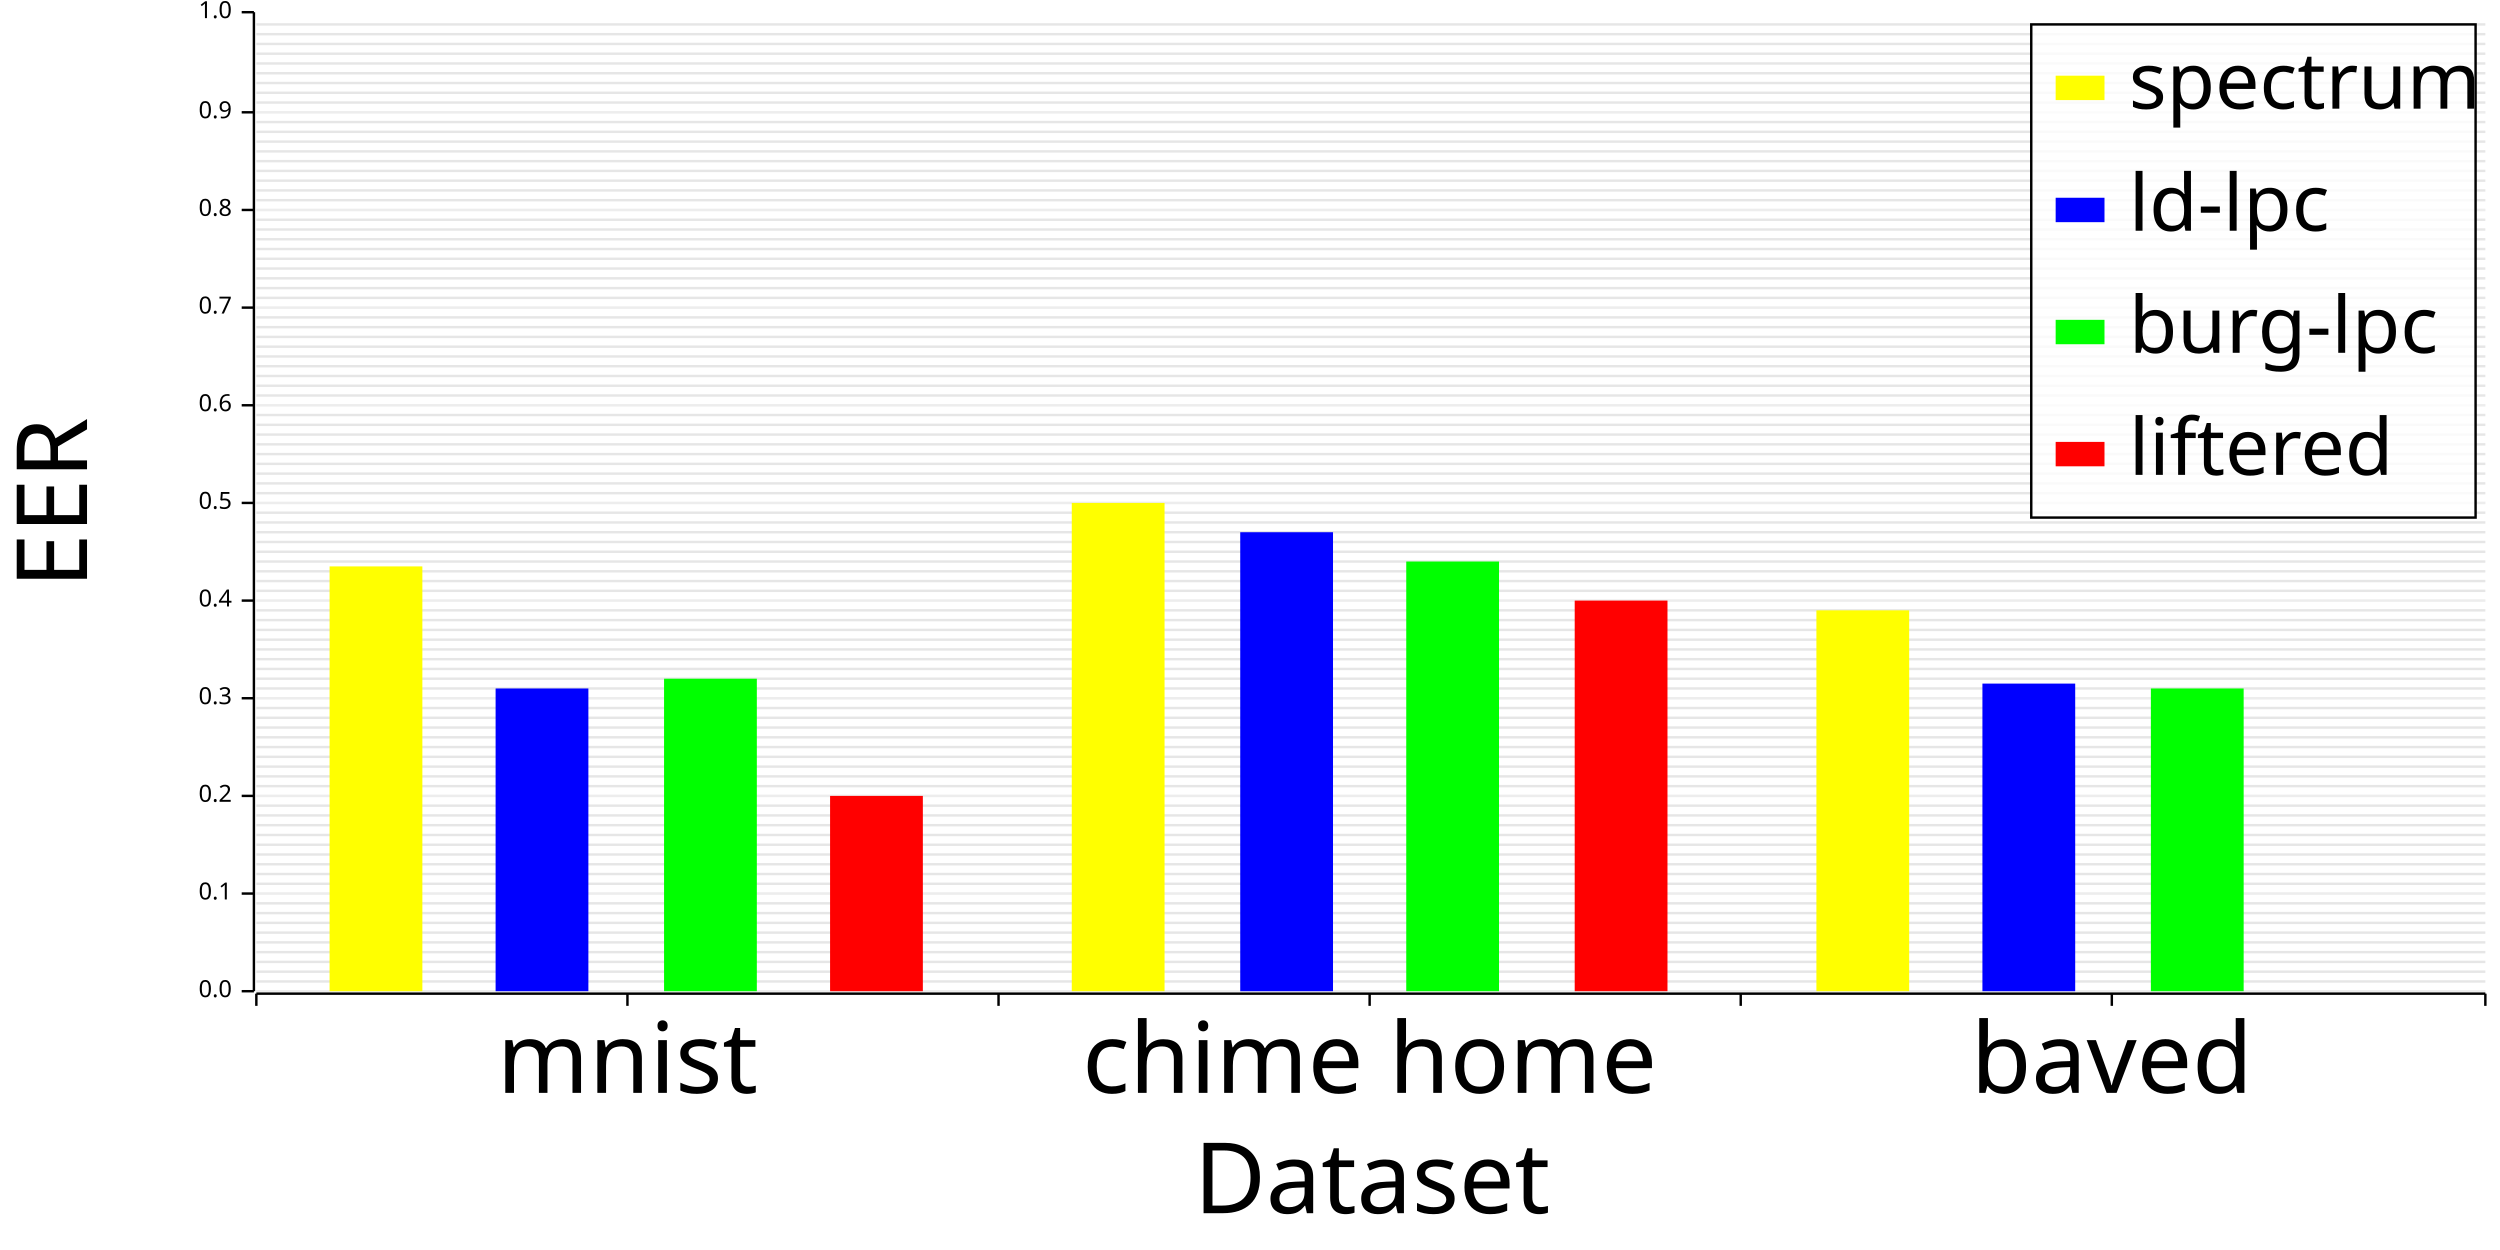
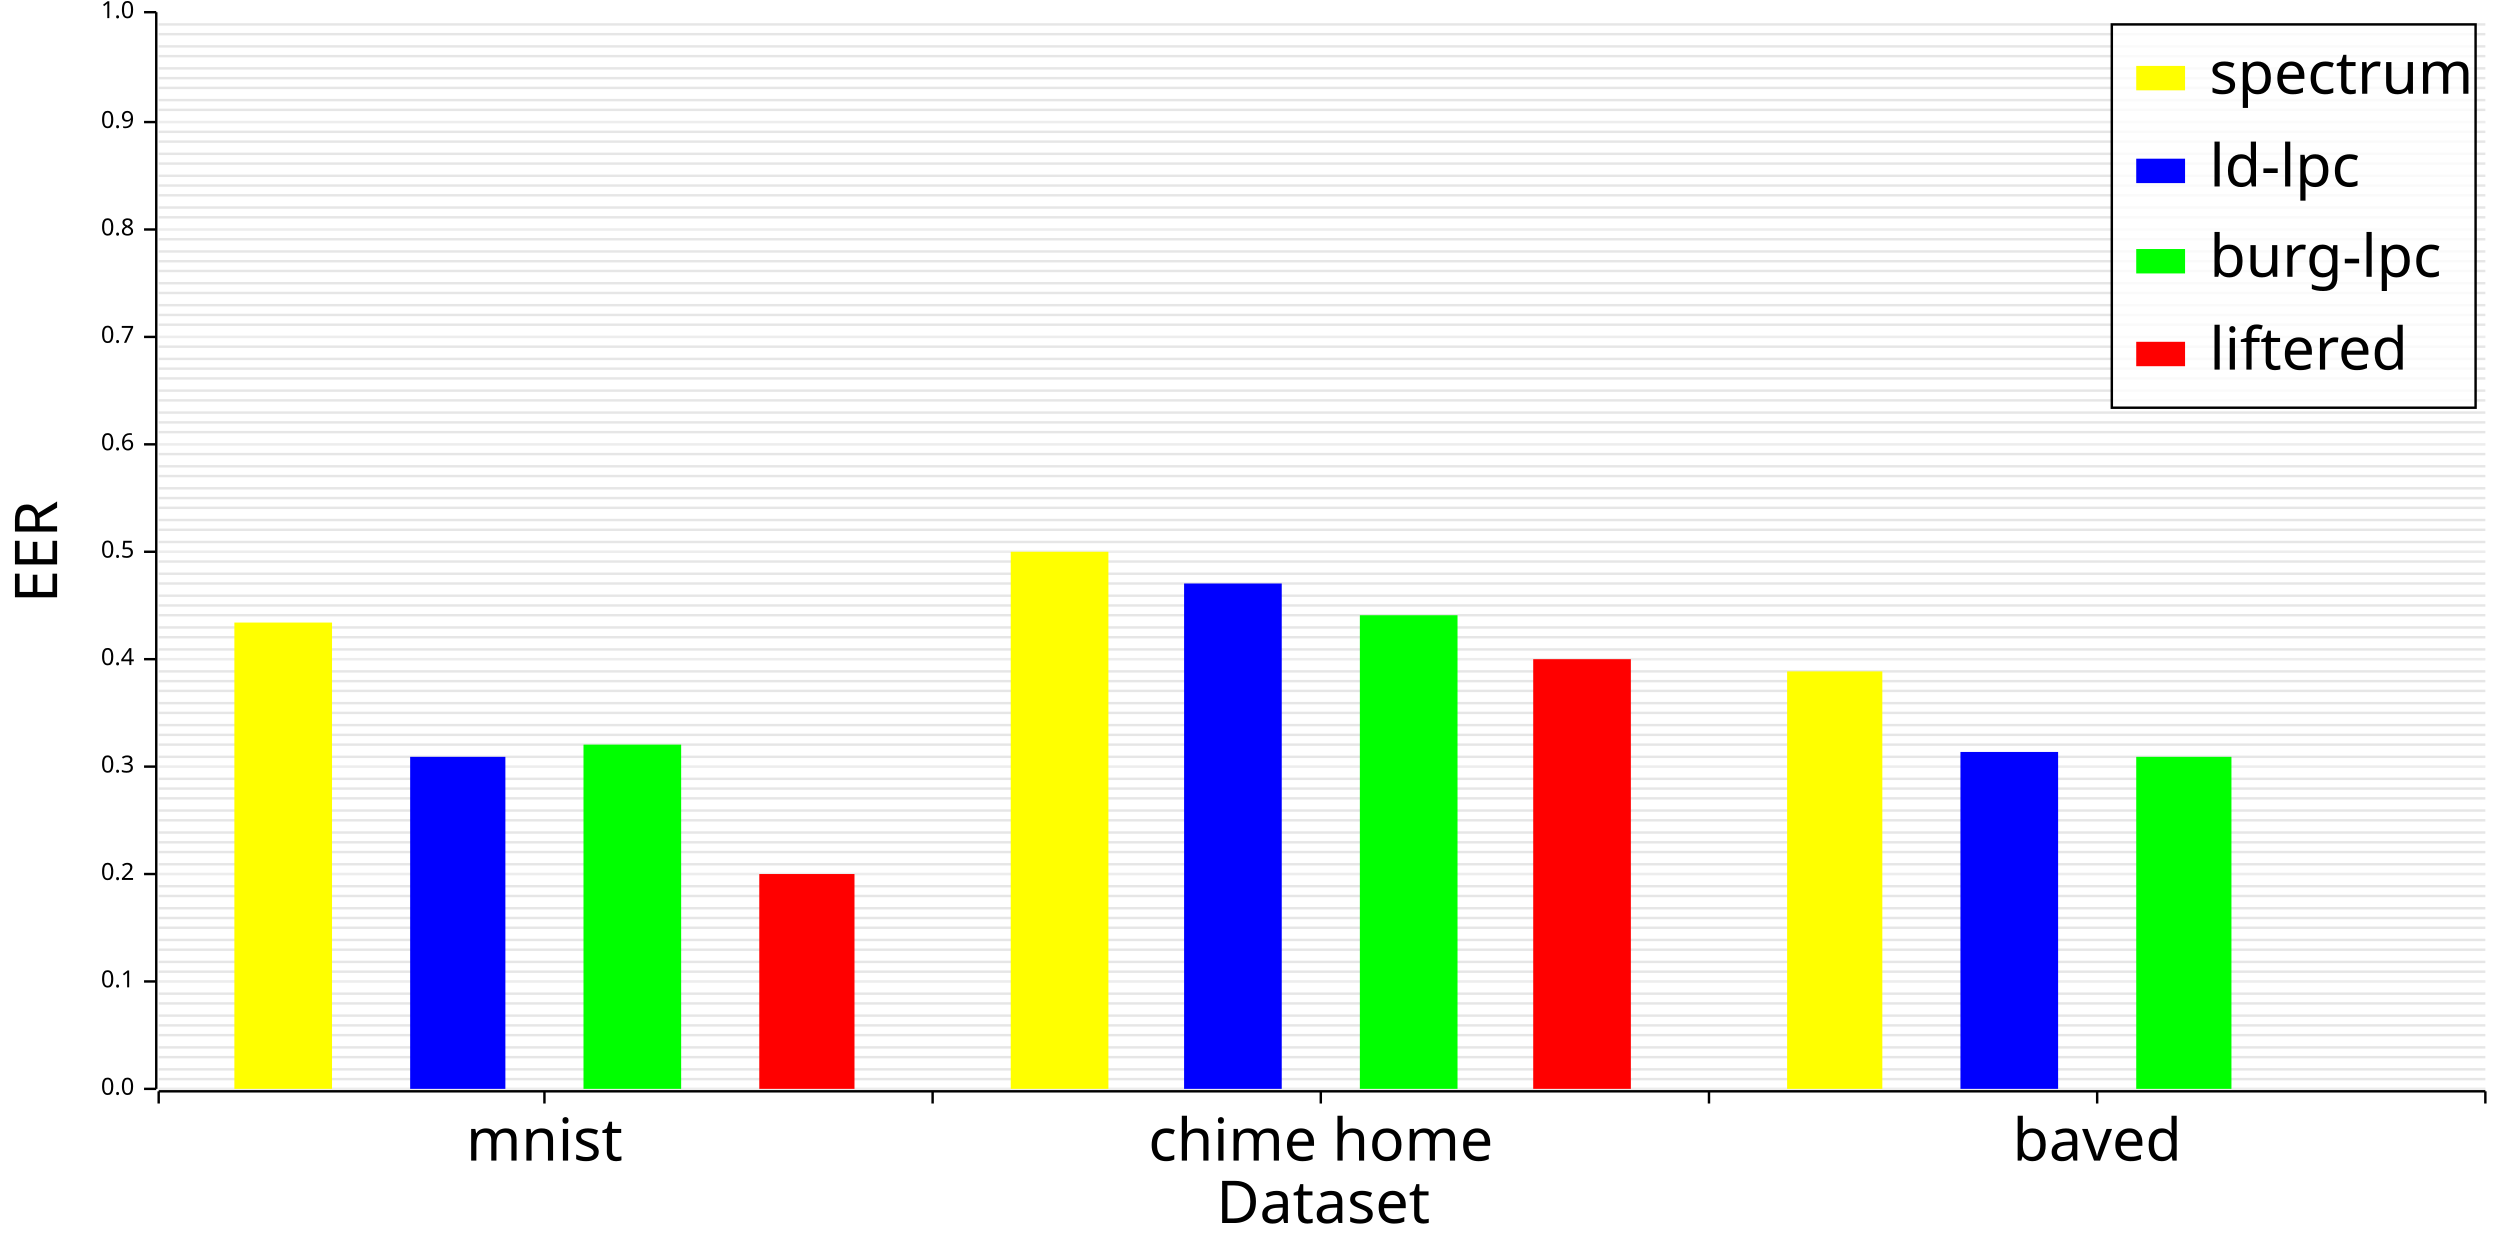
<svg xmlns="http://www.w3.org/2000/svg" width="1024" height="512" viewBox="0 0 1024 512">
  <rect x="0" y="0" width="1024" height="512" opacity="1" fill="#FFFFFF" stroke="none" />
-   <line opacity="0.1" stroke="#000000" stroke-width="1" x1="105" y1="406" x2="1018" y2="406" />
-   <line opacity="0.1" stroke="#000000" stroke-width="1" x1="105" y1="402" x2="1018" y2="402" />
-   <line opacity="0.1" stroke="#000000" stroke-width="1" x1="105" y1="398" x2="1018" y2="398" />
-   <line opacity="0.1" stroke="#000000" stroke-width="1" x1="105" y1="394" x2="1018" y2="394" />
-   <line opacity="0.1" stroke="#000000" stroke-width="1" x1="105" y1="390" x2="1018" y2="390" />
-   <line opacity="0.1" stroke="#000000" stroke-width="1" x1="105" y1="386" x2="1018" y2="386" />
-   <line opacity="0.1" stroke="#000000" stroke-width="1" x1="105" y1="382" x2="1018" y2="382" />
-   <line opacity="0.1" stroke="#000000" stroke-width="1" x1="105" y1="378" x2="1018" y2="378" />
-   <line opacity="0.1" stroke="#000000" stroke-width="1" x1="105" y1="374" x2="1018" y2="374" />
-   <line opacity="0.1" stroke="#000000" stroke-width="1" x1="105" y1="370" x2="1018" y2="370" />
-   <line opacity="0.1" stroke="#000000" stroke-width="1" x1="105" y1="366" x2="1018" y2="366" />
-   <line opacity="0.1" stroke="#000000" stroke-width="1" x1="105" y1="362" x2="1018" y2="362" />
-   <line opacity="0.1" stroke="#000000" stroke-width="1" x1="105" y1="358" x2="1018" y2="358" />
-   <line opacity="0.1" stroke="#000000" stroke-width="1" x1="105" y1="354" x2="1018" y2="354" />
-   <line opacity="0.1" stroke="#000000" stroke-width="1" x1="105" y1="350" x2="1018" y2="350" />
-   <line opacity="0.1" stroke="#000000" stroke-width="1" x1="105" y1="346" x2="1018" y2="346" />
-   <line opacity="0.1" stroke="#000000" stroke-width="1" x1="105" y1="342" x2="1018" y2="342" />
-   <line opacity="0.1" stroke="#000000" stroke-width="1" x1="105" y1="338" x2="1018" y2="338" />
-   <line opacity="0.1" stroke="#000000" stroke-width="1" x1="105" y1="334" x2="1018" y2="334" />
-   <line opacity="0.1" stroke="#000000" stroke-width="1" x1="105" y1="330" x2="1018" y2="330" />
-   <line opacity="0.1" stroke="#000000" stroke-width="1" x1="105" y1="326" x2="1018" y2="326" />
-   <line opacity="0.1" stroke="#000000" stroke-width="1" x1="105" y1="322" x2="1018" y2="322" />
-   <line opacity="0.1" stroke="#000000" stroke-width="1" x1="105" y1="318" x2="1018" y2="318" />
-   <line opacity="0.1" stroke="#000000" stroke-width="1" x1="105" y1="314" x2="1018" y2="314" />
-   <line opacity="0.1" stroke="#000000" stroke-width="1" x1="105" y1="310" x2="1018" y2="310" />
-   <line opacity="0.1" stroke="#000000" stroke-width="1" x1="105" y1="306" x2="1018" y2="306" />
-   <line opacity="0.1" stroke="#000000" stroke-width="1" x1="105" y1="302" x2="1018" y2="302" />
-   <line opacity="0.1" stroke="#000000" stroke-width="1" x1="105" y1="298" x2="1018" y2="298" />
-   <line opacity="0.1" stroke="#000000" stroke-width="1" x1="105" y1="294" x2="1018" y2="294" />
-   <line opacity="0.1" stroke="#000000" stroke-width="1" x1="105" y1="290" x2="1018" y2="290" />
-   <line opacity="0.1" stroke="#000000" stroke-width="1" x1="105" y1="286" x2="1018" y2="286" />
-   <line opacity="0.1" stroke="#000000" stroke-width="1" x1="105" y1="282" x2="1018" y2="282" />
-   <line opacity="0.1" stroke="#000000" stroke-width="1" x1="105" y1="278" x2="1018" y2="278" />
-   <line opacity="0.1" stroke="#000000" stroke-width="1" x1="105" y1="274" x2="1018" y2="274" />
-   <line opacity="0.1" stroke="#000000" stroke-width="1" x1="105" y1="270" x2="1018" y2="270" />
-   <line opacity="0.1" stroke="#000000" stroke-width="1" x1="105" y1="266" x2="1018" y2="266" />
-   <line opacity="0.1" stroke="#000000" stroke-width="1" x1="105" y1="262" x2="1018" y2="262" />
-   <line opacity="0.1" stroke="#000000" stroke-width="1" x1="105" y1="258" x2="1018" y2="258" />
-   <line opacity="0.1" stroke="#000000" stroke-width="1" x1="105" y1="254" x2="1018" y2="254" />
-   <line opacity="0.1" stroke="#000000" stroke-width="1" x1="105" y1="250" x2="1018" y2="250" />
-   <line opacity="0.1" stroke="#000000" stroke-width="1" x1="105" y1="246" x2="1018" y2="246" />
-   <line opacity="0.1" stroke="#000000" stroke-width="1" x1="105" y1="242" x2="1018" y2="242" />
-   <line opacity="0.1" stroke="#000000" stroke-width="1" x1="105" y1="238" x2="1018" y2="238" />
-   <line opacity="0.1" stroke="#000000" stroke-width="1" x1="105" y1="234" x2="1018" y2="234" />
-   <line opacity="0.1" stroke="#000000" stroke-width="1" x1="105" y1="230" x2="1018" y2="230" />
-   <line opacity="0.1" stroke="#000000" stroke-width="1" x1="105" y1="226" x2="1018" y2="226" />
-   <line opacity="0.1" stroke="#000000" stroke-width="1" x1="105" y1="222" x2="1018" y2="222" />
-   <line opacity="0.1" stroke="#000000" stroke-width="1" x1="105" y1="218" x2="1018" y2="218" />
-   <line opacity="0.1" stroke="#000000" stroke-width="1" x1="105" y1="214" x2="1018" y2="214" />
-   <line opacity="0.1" stroke="#000000" stroke-width="1" x1="105" y1="210" x2="1018" y2="210" />
-   <line opacity="0.1" stroke="#000000" stroke-width="1" x1="105" y1="206" x2="1018" y2="206" />
-   <line opacity="0.1" stroke="#000000" stroke-width="1" x1="105" y1="202" x2="1018" y2="202" />
-   <line opacity="0.1" stroke="#000000" stroke-width="1" x1="105" y1="198" x2="1018" y2="198" />
-   <line opacity="0.1" stroke="#000000" stroke-width="1" x1="105" y1="194" x2="1018" y2="194" />
-   <line opacity="0.1" stroke="#000000" stroke-width="1" x1="105" y1="190" x2="1018" y2="190" />
-   <line opacity="0.1" stroke="#000000" stroke-width="1" x1="105" y1="186" x2="1018" y2="186" />
-   <line opacity="0.1" stroke="#000000" stroke-width="1" x1="105" y1="182" x2="1018" y2="182" />
-   <line opacity="0.1" stroke="#000000" stroke-width="1" x1="105" y1="178" x2="1018" y2="178" />
-   <line opacity="0.1" stroke="#000000" stroke-width="1" x1="105" y1="174" x2="1018" y2="174" />
-   <line opacity="0.1" stroke="#000000" stroke-width="1" x1="105" y1="170" x2="1018" y2="170" />
-   <line opacity="0.1" stroke="#000000" stroke-width="1" x1="105" y1="166" x2="1018" y2="166" />
-   <line opacity="0.1" stroke="#000000" stroke-width="1" x1="105" y1="162" x2="1018" y2="162" />
-   <line opacity="0.1" stroke="#000000" stroke-width="1" x1="105" y1="158" x2="1018" y2="158" />
-   <line opacity="0.1" stroke="#000000" stroke-width="1" x1="105" y1="154" x2="1018" y2="154" />
-   <line opacity="0.1" stroke="#000000" stroke-width="1" x1="105" y1="150" x2="1018" y2="150" />
-   <line opacity="0.1" stroke="#000000" stroke-width="1" x1="105" y1="146" x2="1018" y2="146" />
-   <line opacity="0.1" stroke="#000000" stroke-width="1" x1="105" y1="142" x2="1018" y2="142" />
-   <line opacity="0.1" stroke="#000000" stroke-width="1" x1="105" y1="138" x2="1018" y2="138" />
-   <line opacity="0.1" stroke="#000000" stroke-width="1" x1="105" y1="134" x2="1018" y2="134" />
-   <line opacity="0.1" stroke="#000000" stroke-width="1" x1="105" y1="130" x2="1018" y2="130" />
-   <line opacity="0.1" stroke="#000000" stroke-width="1" x1="105" y1="126" x2="1018" y2="126" />
-   <line opacity="0.1" stroke="#000000" stroke-width="1" x1="105" y1="122" x2="1018" y2="122" />
-   <line opacity="0.1" stroke="#000000" stroke-width="1" x1="105" y1="118" x2="1018" y2="118" />
-   <line opacity="0.1" stroke="#000000" stroke-width="1" x1="105" y1="114" x2="1018" y2="114" />
-   <line opacity="0.1" stroke="#000000" stroke-width="1" x1="105" y1="110" x2="1018" y2="110" />
-   <line opacity="0.1" stroke="#000000" stroke-width="1" x1="105" y1="106" x2="1018" y2="106" />
-   <line opacity="0.1" stroke="#000000" stroke-width="1" x1="105" y1="102" x2="1018" y2="102" />
-   <line opacity="0.1" stroke="#000000" stroke-width="1" x1="105" y1="98" x2="1018" y2="98" />
-   <line opacity="0.1" stroke="#000000" stroke-width="1" x1="105" y1="94" x2="1018" y2="94" />
-   <line opacity="0.1" stroke="#000000" stroke-width="1" x1="105" y1="90" x2="1018" y2="90" />
-   <line opacity="0.1" stroke="#000000" stroke-width="1" x1="105" y1="86" x2="1018" y2="86" />
-   <line opacity="0.1" stroke="#000000" stroke-width="1" x1="105" y1="82" x2="1018" y2="82" />
-   <line opacity="0.1" stroke="#000000" stroke-width="1" x1="105" y1="78" x2="1018" y2="78" />
-   <line opacity="0.1" stroke="#000000" stroke-width="1" x1="105" y1="74" x2="1018" y2="74" />
-   <line opacity="0.1" stroke="#000000" stroke-width="1" x1="105" y1="70" x2="1018" y2="70" />
-   <line opacity="0.1" stroke="#000000" stroke-width="1" x1="105" y1="66" x2="1018" y2="66" />
-   <line opacity="0.1" stroke="#000000" stroke-width="1" x1="105" y1="62" x2="1018" y2="62" />
-   <line opacity="0.1" stroke="#000000" stroke-width="1" x1="105" y1="58" x2="1018" y2="58" />
-   <line opacity="0.1" stroke="#000000" stroke-width="1" x1="105" y1="54" x2="1018" y2="54" />
-   <line opacity="0.1" stroke="#000000" stroke-width="1" x1="105" y1="50" x2="1018" y2="50" />
-   <line opacity="0.1" stroke="#000000" stroke-width="1" x1="105" y1="46" x2="1018" y2="46" />
-   <line opacity="0.1" stroke="#000000" stroke-width="1" x1="105" y1="42" x2="1018" y2="42" />
-   <line opacity="0.1" stroke="#000000" stroke-width="1" x1="105" y1="38" x2="1018" y2="38" />
-   <line opacity="0.1" stroke="#000000" stroke-width="1" x1="105" y1="34" x2="1018" y2="34" />
-   <line opacity="0.1" stroke="#000000" stroke-width="1" x1="105" y1="30" x2="1018" y2="30" />
-   <line opacity="0.1" stroke="#000000" stroke-width="1" x1="105" y1="26" x2="1018" y2="26" />
-   <line opacity="0.1" stroke="#000000" stroke-width="1" x1="105" y1="22" x2="1018" y2="22" />
-   <line opacity="0.1" stroke="#000000" stroke-width="1" x1="105" y1="18" x2="1018" y2="18" />
-   <line opacity="0.1" stroke="#000000" stroke-width="1" x1="105" y1="14" x2="1018" y2="14" />
-   <line opacity="0.1" stroke="#000000" stroke-width="1" x1="105" y1="10" x2="1018" y2="10" />
-   <text x="5" y="206" dy="0.76em" text-anchor="middle" font-family="sans-serif" font-size="40.323" opacity="1" fill="#000000" transform="rotate(270, 5, 206)">
+   <line opacity="0.1" stroke="#000000" stroke-width="1" x1="65" y1="446" x2="1018" y2="446" />
+   <line opacity="0.1" stroke="#000000" stroke-width="1" x1="65" y1="442" x2="1018" y2="442" />
+   <line opacity="0.1" stroke="#000000" stroke-width="1" x1="65" y1="438" x2="1018" y2="438" />
+   <line opacity="0.1" stroke="#000000" stroke-width="1" x1="65" y1="433" x2="1018" y2="433" />
+   <line opacity="0.1" stroke="#000000" stroke-width="1" x1="65" y1="429" x2="1018" y2="429" />
+   <line opacity="0.1" stroke="#000000" stroke-width="1" x1="65" y1="424" x2="1018" y2="424" />
+   <line opacity="0.1" stroke="#000000" stroke-width="1" x1="65" y1="420" x2="1018" y2="420" />
+   <line opacity="0.1" stroke="#000000" stroke-width="1" x1="65" y1="416" x2="1018" y2="416" />
+   <line opacity="0.1" stroke="#000000" stroke-width="1" x1="65" y1="411" x2="1018" y2="411" />
+   <line opacity="0.1" stroke="#000000" stroke-width="1" x1="65" y1="407" x2="1018" y2="407" />
+   <line opacity="0.1" stroke="#000000" stroke-width="1" x1="65" y1="402" x2="1018" y2="402" />
+   <line opacity="0.1" stroke="#000000" stroke-width="1" x1="65" y1="398" x2="1018" y2="398" />
+   <line opacity="0.1" stroke="#000000" stroke-width="1" x1="65" y1="394" x2="1018" y2="394" />
+   <line opacity="0.1" stroke="#000000" stroke-width="1" x1="65" y1="389" x2="1018" y2="389" />
+   <line opacity="0.1" stroke="#000000" stroke-width="1" x1="65" y1="385" x2="1018" y2="385" />
+   <line opacity="0.1" stroke="#000000" stroke-width="1" x1="65" y1="380" x2="1018" y2="380" />
+   <line opacity="0.1" stroke="#000000" stroke-width="1" x1="65" y1="376" x2="1018" y2="376" />
+   <line opacity="0.1" stroke="#000000" stroke-width="1" x1="65" y1="372" x2="1018" y2="372" />
+   <line opacity="0.1" stroke="#000000" stroke-width="1" x1="65" y1="367" x2="1018" y2="367" />
+   <line opacity="0.1" stroke="#000000" stroke-width="1" x1="65" y1="363" x2="1018" y2="363" />
+   <line opacity="0.1" stroke="#000000" stroke-width="1" x1="65" y1="358" x2="1018" y2="358" />
+   <line opacity="0.1" stroke="#000000" stroke-width="1" x1="65" y1="354" x2="1018" y2="354" />
+   <line opacity="0.1" stroke="#000000" stroke-width="1" x1="65" y1="349" x2="1018" y2="349" />
+   <line opacity="0.1" stroke="#000000" stroke-width="1" x1="65" y1="345" x2="1018" y2="345" />
+   <line opacity="0.1" stroke="#000000" stroke-width="1" x1="65" y1="341" x2="1018" y2="341" />
+   <line opacity="0.1" stroke="#000000" stroke-width="1" x1="65" y1="336" x2="1018" y2="336" />
+   <line opacity="0.1" stroke="#000000" stroke-width="1" x1="65" y1="332" x2="1018" y2="332" />
+   <line opacity="0.1" stroke="#000000" stroke-width="1" x1="65" y1="327" x2="1018" y2="327" />
+   <line opacity="0.1" stroke="#000000" stroke-width="1" x1="65" y1="323" x2="1018" y2="323" />
+   <line opacity="0.1" stroke="#000000" stroke-width="1" x1="65" y1="319" x2="1018" y2="319" />
+   <line opacity="0.1" stroke="#000000" stroke-width="1" x1="65" y1="314" x2="1018" y2="314" />
+   <line opacity="0.1" stroke="#000000" stroke-width="1" x1="65" y1="310" x2="1018" y2="310" />
+   <line opacity="0.1" stroke="#000000" stroke-width="1" x1="65" y1="305" x2="1018" y2="305" />
+   <line opacity="0.1" stroke="#000000" stroke-width="1" x1="65" y1="301" x2="1018" y2="301" />
+   <line opacity="0.1" stroke="#000000" stroke-width="1" x1="65" y1="297" x2="1018" y2="297" />
+   <line opacity="0.1" stroke="#000000" stroke-width="1" x1="65" y1="292" x2="1018" y2="292" />
+   <line opacity="0.1" stroke="#000000" stroke-width="1" x1="65" y1="288" x2="1018" y2="288" />
+   <line opacity="0.1" stroke="#000000" stroke-width="1" x1="65" y1="283" x2="1018" y2="283" />
+   <line opacity="0.1" stroke="#000000" stroke-width="1" x1="65" y1="279" x2="1018" y2="279" />
+   <line opacity="0.1" stroke="#000000" stroke-width="1" x1="65" y1="275" x2="1018" y2="275" />
+   <line opacity="0.1" stroke="#000000" stroke-width="1" x1="65" y1="270" x2="1018" y2="270" />
+   <line opacity="0.1" stroke="#000000" stroke-width="1" x1="65" y1="266" x2="1018" y2="266" />
+   <line opacity="0.1" stroke="#000000" stroke-width="1" x1="65" y1="261" x2="1018" y2="261" />
+   <line opacity="0.1" stroke="#000000" stroke-width="1" x1="65" y1="257" x2="1018" y2="257" />
+   <line opacity="0.1" stroke="#000000" stroke-width="1" x1="65" y1="252" x2="1018" y2="252" />
+   <line opacity="0.1" stroke="#000000" stroke-width="1" x1="65" y1="248" x2="1018" y2="248" />
+   <line opacity="0.1" stroke="#000000" stroke-width="1" x1="65" y1="244" x2="1018" y2="244" />
+   <line opacity="0.1" stroke="#000000" stroke-width="1" x1="65" y1="239" x2="1018" y2="239" />
+   <line opacity="0.1" stroke="#000000" stroke-width="1" x1="65" y1="235" x2="1018" y2="235" />
+   <line opacity="0.1" stroke="#000000" stroke-width="1" x1="65" y1="230" x2="1018" y2="230" />
+   <line opacity="0.1" stroke="#000000" stroke-width="1" x1="65" y1="226" x2="1018" y2="226" />
+   <line opacity="0.1" stroke="#000000" stroke-width="1" x1="65" y1="222" x2="1018" y2="222" />
+   <line opacity="0.1" stroke="#000000" stroke-width="1" x1="65" y1="217" x2="1018" y2="217" />
+   <line opacity="0.1" stroke="#000000" stroke-width="1" x1="65" y1="213" x2="1018" y2="213" />
+   <line opacity="0.1" stroke="#000000" stroke-width="1" x1="65" y1="208" x2="1018" y2="208" />
+   <line opacity="0.1" stroke="#000000" stroke-width="1" x1="65" y1="204" x2="1018" y2="204" />
+   <line opacity="0.1" stroke="#000000" stroke-width="1" x1="65" y1="200" x2="1018" y2="200" />
+   <line opacity="0.1" stroke="#000000" stroke-width="1" x1="65" y1="195" x2="1018" y2="195" />
+   <line opacity="0.1" stroke="#000000" stroke-width="1" x1="65" y1="191" x2="1018" y2="191" />
+   <line opacity="0.1" stroke="#000000" stroke-width="1" x1="65" y1="186" x2="1018" y2="186" />
+   <line opacity="0.1" stroke="#000000" stroke-width="1" x1="65" y1="182" x2="1018" y2="182" />
+   <line opacity="0.1" stroke="#000000" stroke-width="1" x1="65" y1="177" x2="1018" y2="177" />
+   <line opacity="0.1" stroke="#000000" stroke-width="1" x1="65" y1="173" x2="1018" y2="173" />
+   <line opacity="0.1" stroke="#000000" stroke-width="1" x1="65" y1="169" x2="1018" y2="169" />
+   <line opacity="0.1" stroke="#000000" stroke-width="1" x1="65" y1="164" x2="1018" y2="164" />
+   <line opacity="0.1" stroke="#000000" stroke-width="1" x1="65" y1="160" x2="1018" y2="160" />
+   <line opacity="0.1" stroke="#000000" stroke-width="1" x1="65" y1="155" x2="1018" y2="155" />
+   <line opacity="0.1" stroke="#000000" stroke-width="1" x1="65" y1="151" x2="1018" y2="151" />
+   <line opacity="0.1" stroke="#000000" stroke-width="1" x1="65" y1="147" x2="1018" y2="147" />
+   <line opacity="0.1" stroke="#000000" stroke-width="1" x1="65" y1="142" x2="1018" y2="142" />
+   <line opacity="0.1" stroke="#000000" stroke-width="1" x1="65" y1="138" x2="1018" y2="138" />
+   <line opacity="0.1" stroke="#000000" stroke-width="1" x1="65" y1="133" x2="1018" y2="133" />
+   <line opacity="0.1" stroke="#000000" stroke-width="1" x1="65" y1="129" x2="1018" y2="129" />
+   <line opacity="0.1" stroke="#000000" stroke-width="1" x1="65" y1="125" x2="1018" y2="125" />
+   <line opacity="0.1" stroke="#000000" stroke-width="1" x1="65" y1="120" x2="1018" y2="120" />
+   <line opacity="0.1" stroke="#000000" stroke-width="1" x1="65" y1="116" x2="1018" y2="116" />
+   <line opacity="0.1" stroke="#000000" stroke-width="1" x1="65" y1="111" x2="1018" y2="111" />
+   <line opacity="0.1" stroke="#000000" stroke-width="1" x1="65" y1="107" x2="1018" y2="107" />
+   <line opacity="0.1" stroke="#000000" stroke-width="1" x1="65" y1="103" x2="1018" y2="103" />
+   <line opacity="0.1" stroke="#000000" stroke-width="1" x1="65" y1="98" x2="1018" y2="98" />
+   <line opacity="0.1" stroke="#000000" stroke-width="1" x1="65" y1="94" x2="1018" y2="94" />
+   <line opacity="0.1" stroke="#000000" stroke-width="1" x1="65" y1="89" x2="1018" y2="89" />
+   <line opacity="0.1" stroke="#000000" stroke-width="1" x1="65" y1="85" x2="1018" y2="85" />
+   <line opacity="0.1" stroke="#000000" stroke-width="1" x1="65" y1="80" x2="1018" y2="80" />
+   <line opacity="0.1" stroke="#000000" stroke-width="1" x1="65" y1="76" x2="1018" y2="76" />
+   <line opacity="0.1" stroke="#000000" stroke-width="1" x1="65" y1="72" x2="1018" y2="72" />
+   <line opacity="0.1" stroke="#000000" stroke-width="1" x1="65" y1="67" x2="1018" y2="67" />
+   <line opacity="0.1" stroke="#000000" stroke-width="1" x1="65" y1="63" x2="1018" y2="63" />
+   <line opacity="0.1" stroke="#000000" stroke-width="1" x1="65" y1="58" x2="1018" y2="58" />
+   <line opacity="0.1" stroke="#000000" stroke-width="1" x1="65" y1="54" x2="1018" y2="54" />
+   <line opacity="0.1" stroke="#000000" stroke-width="1" x1="65" y1="50" x2="1018" y2="50" />
+   <line opacity="0.1" stroke="#000000" stroke-width="1" x1="65" y1="45" x2="1018" y2="45" />
+   <line opacity="0.1" stroke="#000000" stroke-width="1" x1="65" y1="41" x2="1018" y2="41" />
+   <line opacity="0.1" stroke="#000000" stroke-width="1" x1="65" y1="36" x2="1018" y2="36" />
+   <line opacity="0.1" stroke="#000000" stroke-width="1" x1="65" y1="32" x2="1018" y2="32" />
+   <line opacity="0.1" stroke="#000000" stroke-width="1" x1="65" y1="28" x2="1018" y2="28" />
+   <line opacity="0.1" stroke="#000000" stroke-width="1" x1="65" y1="23" x2="1018" y2="23" />
+   <line opacity="0.1" stroke="#000000" stroke-width="1" x1="65" y1="19" x2="1018" y2="19" />
+   <line opacity="0.1" stroke="#000000" stroke-width="1" x1="65" y1="14" x2="1018" y2="14" />
+   <line opacity="0.1" stroke="#000000" stroke-width="1" x1="65" y1="10" x2="1018" y2="10" />
+   <text x="5" y="226" dy="0.76em" text-anchor="middle" font-family="sans-serif" font-size="24.194" opacity="1" fill="#000000" transform="rotate(270, 5, 226)">
EER
</text>
-   <text x="562" y="507" dy="-0.5ex" text-anchor="middle" font-family="sans-serif" font-size="40.323" opacity="1" fill="#000000">
+   <text x="542" y="507" dy="-0.5ex" text-anchor="middle" font-family="sans-serif" font-size="24.194" opacity="1" fill="#000000">
Dataset
</text>
-   <line opacity="0.3" stroke="#FFFFFF" stroke-width="1" x1="105" y1="406" x2="1018" y2="406" />
-   <line opacity="0.3" stroke="#FFFFFF" stroke-width="1" x1="105" y1="366" x2="1018" y2="366" />
-   <line opacity="0.3" stroke="#FFFFFF" stroke-width="1" x1="105" y1="326" x2="1018" y2="326" />
-   <line opacity="0.3" stroke="#FFFFFF" stroke-width="1" x1="105" y1="286" x2="1018" y2="286" />
-   <line opacity="0.3" stroke="#FFFFFF" stroke-width="1" x1="105" y1="246" x2="1018" y2="246" />
-   <line opacity="0.3" stroke="#FFFFFF" stroke-width="1" x1="105" y1="206" x2="1018" y2="206" />
-   <line opacity="0.3" stroke="#FFFFFF" stroke-width="1" x1="105" y1="166" x2="1018" y2="166" />
-   <line opacity="0.3" stroke="#FFFFFF" stroke-width="1" x1="105" y1="126" x2="1018" y2="126" />
-   <line opacity="0.3" stroke="#FFFFFF" stroke-width="1" x1="105" y1="86" x2="1018" y2="86" />
-   <line opacity="0.3" stroke="#FFFFFF" stroke-width="1" x1="105" y1="46" x2="1018" y2="46" />
-   <line opacity="0.3" stroke="#FFFFFF" stroke-width="1" x1="105" y1="5" x2="1018" y2="5" />
-   <polyline fill="none" opacity="1" stroke="#000000" stroke-width="1" points="104,5 104,406 " />
-   <text x="95" y="406" dy="0.5ex" text-anchor="end" font-family="sans-serif" font-size="9.677" opacity="1" fill="#000000">
+   <line opacity="0.3" stroke="#FFFFFF" stroke-width="1" x1="65" y1="446" x2="1018" y2="446" />
+   <line opacity="0.3" stroke="#FFFFFF" stroke-width="1" x1="65" y1="402" x2="1018" y2="402" />
+   <line opacity="0.3" stroke="#FFFFFF" stroke-width="1" x1="65" y1="358" x2="1018" y2="358" />
+   <line opacity="0.3" stroke="#FFFFFF" stroke-width="1" x1="65" y1="314" x2="1018" y2="314" />
+   <line opacity="0.3" stroke="#FFFFFF" stroke-width="1" x1="65" y1="270" x2="1018" y2="270" />
+   <line opacity="0.3" stroke="#FFFFFF" stroke-width="1" x1="65" y1="226" x2="1018" y2="226" />
+   <line opacity="0.3" stroke="#FFFFFF" stroke-width="1" x1="65" y1="182" x2="1018" y2="182" />
+   <line opacity="0.3" stroke="#FFFFFF" stroke-width="1" x1="65" y1="138" x2="1018" y2="138" />
+   <line opacity="0.3" stroke="#FFFFFF" stroke-width="1" x1="65" y1="94" x2="1018" y2="94" />
+   <line opacity="0.3" stroke="#FFFFFF" stroke-width="1" x1="65" y1="50" x2="1018" y2="50" />
+   <line opacity="0.3" stroke="#FFFFFF" stroke-width="1" x1="65" y1="5" x2="1018" y2="5" />
+   <polyline fill="none" opacity="1" stroke="#000000" stroke-width="1" points="64,5 64,446 " />
+   <text x="55" y="446" dy="0.5ex" text-anchor="end" font-family="sans-serif" font-size="9.677" opacity="1" fill="#000000">
0.0
</text>
-   <polyline fill="none" opacity="1" stroke="#000000" stroke-width="1" points="99,406 104,406 " />
-   <text x="95" y="366" dy="0.5ex" text-anchor="end" font-family="sans-serif" font-size="9.677" opacity="1" fill="#000000">
+   <polyline fill="none" opacity="1" stroke="#000000" stroke-width="1" points="59,446 64,446 " />
+   <text x="55" y="402" dy="0.5ex" text-anchor="end" font-family="sans-serif" font-size="9.677" opacity="1" fill="#000000">
0.1
</text>
-   <polyline fill="none" opacity="1" stroke="#000000" stroke-width="1" points="99,366 104,366 " />
-   <text x="95" y="326" dy="0.5ex" text-anchor="end" font-family="sans-serif" font-size="9.677" opacity="1" fill="#000000">
+   <polyline fill="none" opacity="1" stroke="#000000" stroke-width="1" points="59,402 64,402 " />
+   <text x="55" y="358" dy="0.5ex" text-anchor="end" font-family="sans-serif" font-size="9.677" opacity="1" fill="#000000">
0.2
</text>
-   <polyline fill="none" opacity="1" stroke="#000000" stroke-width="1" points="99,326 104,326 " />
-   <text x="95" y="286" dy="0.5ex" text-anchor="end" font-family="sans-serif" font-size="9.677" opacity="1" fill="#000000">
+   <polyline fill="none" opacity="1" stroke="#000000" stroke-width="1" points="59,358 64,358 " />
+   <text x="55" y="314" dy="0.5ex" text-anchor="end" font-family="sans-serif" font-size="9.677" opacity="1" fill="#000000">
0.3
</text>
-   <polyline fill="none" opacity="1" stroke="#000000" stroke-width="1" points="99,286 104,286 " />
-   <text x="95" y="246" dy="0.5ex" text-anchor="end" font-family="sans-serif" font-size="9.677" opacity="1" fill="#000000">
+   <polyline fill="none" opacity="1" stroke="#000000" stroke-width="1" points="59,314 64,314 " />
+   <text x="55" y="270" dy="0.5ex" text-anchor="end" font-family="sans-serif" font-size="9.677" opacity="1" fill="#000000">
0.4
</text>
-   <polyline fill="none" opacity="1" stroke="#000000" stroke-width="1" points="99,246 104,246 " />
-   <text x="95" y="206" dy="0.5ex" text-anchor="end" font-family="sans-serif" font-size="9.677" opacity="1" fill="#000000">
+   <polyline fill="none" opacity="1" stroke="#000000" stroke-width="1" points="59,270 64,270 " />
+   <text x="55" y="226" dy="0.5ex" text-anchor="end" font-family="sans-serif" font-size="9.677" opacity="1" fill="#000000">
0.5
</text>
-   <polyline fill="none" opacity="1" stroke="#000000" stroke-width="1" points="99,206 104,206 " />
-   <text x="95" y="166" dy="0.5ex" text-anchor="end" font-family="sans-serif" font-size="9.677" opacity="1" fill="#000000">
+   <polyline fill="none" opacity="1" stroke="#000000" stroke-width="1" points="59,226 64,226 " />
+   <text x="55" y="182" dy="0.5ex" text-anchor="end" font-family="sans-serif" font-size="9.677" opacity="1" fill="#000000">
0.6
</text>
-   <polyline fill="none" opacity="1" stroke="#000000" stroke-width="1" points="99,166 104,166 " />
-   <text x="95" y="126" dy="0.5ex" text-anchor="end" font-family="sans-serif" font-size="9.677" opacity="1" fill="#000000">
+   <polyline fill="none" opacity="1" stroke="#000000" stroke-width="1" points="59,182 64,182 " />
+   <text x="55" y="138" dy="0.5ex" text-anchor="end" font-family="sans-serif" font-size="9.677" opacity="1" fill="#000000">
0.7
</text>
-   <polyline fill="none" opacity="1" stroke="#000000" stroke-width="1" points="99,126 104,126 " />
-   <text x="95" y="86" dy="0.5ex" text-anchor="end" font-family="sans-serif" font-size="9.677" opacity="1" fill="#000000">
+   <polyline fill="none" opacity="1" stroke="#000000" stroke-width="1" points="59,138 64,138 " />
+   <text x="55" y="94" dy="0.5ex" text-anchor="end" font-family="sans-serif" font-size="9.677" opacity="1" fill="#000000">
0.8
</text>
-   <polyline fill="none" opacity="1" stroke="#000000" stroke-width="1" points="99,86 104,86 " />
-   <text x="95" y="46" dy="0.5ex" text-anchor="end" font-family="sans-serif" font-size="9.677" opacity="1" fill="#000000">
+   <polyline fill="none" opacity="1" stroke="#000000" stroke-width="1" points="59,94 64,94 " />
+   <text x="55" y="50" dy="0.5ex" text-anchor="end" font-family="sans-serif" font-size="9.677" opacity="1" fill="#000000">
0.9
</text>
-   <polyline fill="none" opacity="1" stroke="#000000" stroke-width="1" points="99,46 104,46 " />
-   <text x="95" y="5" dy="0.5ex" text-anchor="end" font-family="sans-serif" font-size="9.677" opacity="1" fill="#000000">
+   <polyline fill="none" opacity="1" stroke="#000000" stroke-width="1" points="59,50 64,50 " />
+   <text x="55" y="5" dy="0.5ex" text-anchor="end" font-family="sans-serif" font-size="9.677" opacity="1" fill="#000000">
1.0
</text>
-   <polyline fill="none" opacity="1" stroke="#000000" stroke-width="1" points="99,5 104,5 " />
-   <polyline fill="none" opacity="1" stroke="#000000" stroke-width="1" points="105,407 1018,407 " />
-   <text x="105" y="417" dy="0.76em" text-anchor="middle" font-family="sans-serif" font-size="40.323" opacity="1" fill="#000000">
- 
- </text>
-   <polyline fill="none" opacity="1" stroke="#000000" stroke-width="1" points="105,407 105,412 " />
-   <text x="257" y="417" dy="0.76em" text-anchor="middle" font-family="sans-serif" font-size="40.323" opacity="1" fill="#000000">
+   <polyline fill="none" opacity="1" stroke="#000000" stroke-width="1" points="59,5 64,5 " />
+   <polyline fill="none" opacity="1" stroke="#000000" stroke-width="1" points="65,447 1018,447 " />
+   <text x="65" y="457" dy="0.76em" text-anchor="middle" font-family="sans-serif" font-size="24.194" opacity="1" fill="#000000">
+ 
+ </text>
+   <polyline fill="none" opacity="1" stroke="#000000" stroke-width="1" points="65,447 65,452 " />
+   <text x="223" y="457" dy="0.76em" text-anchor="middle" font-family="sans-serif" font-size="24.194" opacity="1" fill="#000000">
mnist
</text>
-   <polyline fill="none" opacity="1" stroke="#000000" stroke-width="1" points="257,407 257,412 " />
-   <text x="409" y="417" dy="0.76em" text-anchor="middle" font-family="sans-serif" font-size="40.323" opacity="1" fill="#000000">
- 
- </text>
-   <polyline fill="none" opacity="1" stroke="#000000" stroke-width="1" points="409,407 409,412 " />
-   <text x="561" y="417" dy="0.76em" text-anchor="middle" font-family="sans-serif" font-size="40.323" opacity="1" fill="#000000">
+   <polyline fill="none" opacity="1" stroke="#000000" stroke-width="1" points="223,447 223,452 " />
+   <text x="382" y="457" dy="0.76em" text-anchor="middle" font-family="sans-serif" font-size="24.194" opacity="1" fill="#000000">
+ 
+ </text>
+   <polyline fill="none" opacity="1" stroke="#000000" stroke-width="1" points="382,447 382,452 " />
+   <text x="541" y="457" dy="0.76em" text-anchor="middle" font-family="sans-serif" font-size="24.194" opacity="1" fill="#000000">
chime home
</text>
-   <polyline fill="none" opacity="1" stroke="#000000" stroke-width="1" points="561,407 561,412 " />
-   <text x="713" y="417" dy="0.76em" text-anchor="middle" font-family="sans-serif" font-size="40.323" opacity="1" fill="#000000">
- 
- </text>
-   <polyline fill="none" opacity="1" stroke="#000000" stroke-width="1" points="713,407 713,412 " />
-   <text x="865" y="417" dy="0.76em" text-anchor="middle" font-family="sans-serif" font-size="40.323" opacity="1" fill="#000000">
+   <polyline fill="none" opacity="1" stroke="#000000" stroke-width="1" points="541,447 541,452 " />
+   <text x="700" y="457" dy="0.76em" text-anchor="middle" font-family="sans-serif" font-size="24.194" opacity="1" fill="#000000">
+ 
+ </text>
+   <polyline fill="none" opacity="1" stroke="#000000" stroke-width="1" points="700,447 700,452 " />
+   <text x="859" y="457" dy="0.76em" text-anchor="middle" font-family="sans-serif" font-size="24.194" opacity="1" fill="#000000">
baved
</text>
-   <polyline fill="none" opacity="1" stroke="#000000" stroke-width="1" points="865,407 865,412 " />
-   <text x="1018" y="417" dy="0.76em" text-anchor="middle" font-family="sans-serif" font-size="40.323" opacity="1" fill="#000000">
- 
- </text>
-   <polyline fill="none" opacity="1" stroke="#000000" stroke-width="1" points="1018,407 1018,412 " />
-   <rect x="135" y="232" width="38" height="174" opacity="1" fill="#FFFF00" stroke="none" />
-   <rect x="439" y="206" width="38" height="200" opacity="1" fill="#FFFF00" stroke="none" />
-   <rect x="744" y="250" width="38" height="156" opacity="1" fill="#FFFF00" stroke="none" />
-   <rect x="203" y="282" width="38" height="124" opacity="1" fill="#0000FF" stroke="none" />
-   <rect x="508" y="218" width="38" height="188" opacity="1" fill="#0000FF" stroke="none" />
-   <rect x="812" y="280" width="38" height="126" opacity="1" fill="#0000FF" stroke="none" />
-   <rect x="272" y="278" width="38" height="128" opacity="1" fill="#00FF00" stroke="none" />
-   <rect x="576" y="230" width="38" height="176" opacity="1" fill="#00FF00" stroke="none" />
-   <rect x="881" y="282" width="38" height="124" opacity="1" fill="#00FF00" stroke="none" />
-   <rect x="340" y="326" width="38" height="80" opacity="1" fill="#FF0000" stroke="none" />
-   <rect x="645" y="246" width="38" height="160" opacity="1" fill="#FF0000" stroke="none" />
-   <rect x="832" y="10" width="182" height="202" opacity="0.8" fill="#FFFFFF" stroke="none" />
-   <rect x="832" y="10" width="182" height="202" opacity="1" fill="none" stroke="#000000" />
-   <text x="872" y="20" dy="0.76em" text-anchor="start" font-family="sans-serif" font-size="32.258" opacity="1" fill="#000000">
+   <polyline fill="none" opacity="1" stroke="#000000" stroke-width="1" points="859,447 859,452 " />
+   <text x="1018" y="457" dy="0.76em" text-anchor="middle" font-family="sans-serif" font-size="24.194" opacity="1" fill="#000000">
+ 
+ </text>
+   <polyline fill="none" opacity="1" stroke="#000000" stroke-width="1" points="1018,447 1018,452 " />
+   <rect x="96" y="255" width="40" height="191" opacity="1" fill="#FFFF00" stroke="none" />
+   <rect x="414" y="226" width="40" height="220" opacity="1" fill="#FFFF00" stroke="none" />
+   <rect x="732" y="275" width="39" height="171" opacity="1" fill="#FFFF00" stroke="none" />
+   <rect x="168" y="310" width="39" height="136" opacity="1" fill="#0000FF" stroke="none" />
+   <rect x="485" y="239" width="40" height="207" opacity="1" fill="#0000FF" stroke="none" />
+   <rect x="803" y="308" width="40" height="138" opacity="1" fill="#0000FF" stroke="none" />
+   <rect x="239" y="305" width="40" height="141" opacity="1" fill="#00FF00" stroke="none" />
+   <rect x="557" y="252" width="40" height="194" opacity="1" fill="#00FF00" stroke="none" />
+   <rect x="875" y="310" width="39" height="136" opacity="1" fill="#00FF00" stroke="none" />
+   <rect x="311" y="358" width="39" height="88" opacity="1" fill="#FF0000" stroke="none" />
+   <rect x="628" y="270" width="40" height="176" opacity="1" fill="#FF0000" stroke="none" />
+   <rect x="865" y="10" width="149" height="157" opacity="0.8" fill="#FFFFFF" stroke="none" />
+   <rect x="865" y="10" width="149" height="157" opacity="1" fill="none" stroke="#000000" />
+   <text x="905" y="20" dy="0.76em" text-anchor="start" font-family="sans-serif" font-size="24.194" opacity="1" fill="#000000">
spectrum
</text>
-   <text x="872" y="70" dy="0.76em" text-anchor="start" font-family="sans-serif" font-size="32.258" opacity="1" fill="#000000">
+   <text x="905" y="58" dy="0.76em" text-anchor="start" font-family="sans-serif" font-size="24.194" opacity="1" fill="#000000">
ld-lpc
</text>
-   <text x="872" y="120" dy="0.76em" text-anchor="start" font-family="sans-serif" font-size="32.258" opacity="1" fill="#000000">
+   <text x="905" y="95" dy="0.76em" text-anchor="start" font-family="sans-serif" font-size="24.194" opacity="1" fill="#000000">
burg-lpc
</text>
-   <text x="872" y="170" dy="0.76em" text-anchor="start" font-family="sans-serif" font-size="32.258" opacity="1" fill="#000000">
+   <text x="905" y="133" dy="0.76em" text-anchor="start" font-family="sans-serif" font-size="24.194" opacity="1" fill="#000000">
liftered
</text>
-   <polyline fill="none" opacity="1" stroke="#FFFF00" stroke-width="10" points="842,36 862,36 " />
-   <polyline fill="none" opacity="1" stroke="#0000FF" stroke-width="10" points="842,86 862,86 " />
-   <polyline fill="none" opacity="1" stroke="#00FF00" stroke-width="10" points="842,136 862,136 " />
-   <polyline fill="none" opacity="1" stroke="#FF0000" stroke-width="10" points="842,186 862,186 " />
+   <polyline fill="none" opacity="1" stroke="#FFFF00" stroke-width="10" points="875,32 895,32 " />
+   <polyline fill="none" opacity="1" stroke="#0000FF" stroke-width="10" points="875,70 895,70 " />
+   <polyline fill="none" opacity="1" stroke="#00FF00" stroke-width="10" points="875,107 895,107 " />
+   <polyline fill="none" opacity="1" stroke="#FF0000" stroke-width="10" points="875,145 895,145 " />
</svg>
